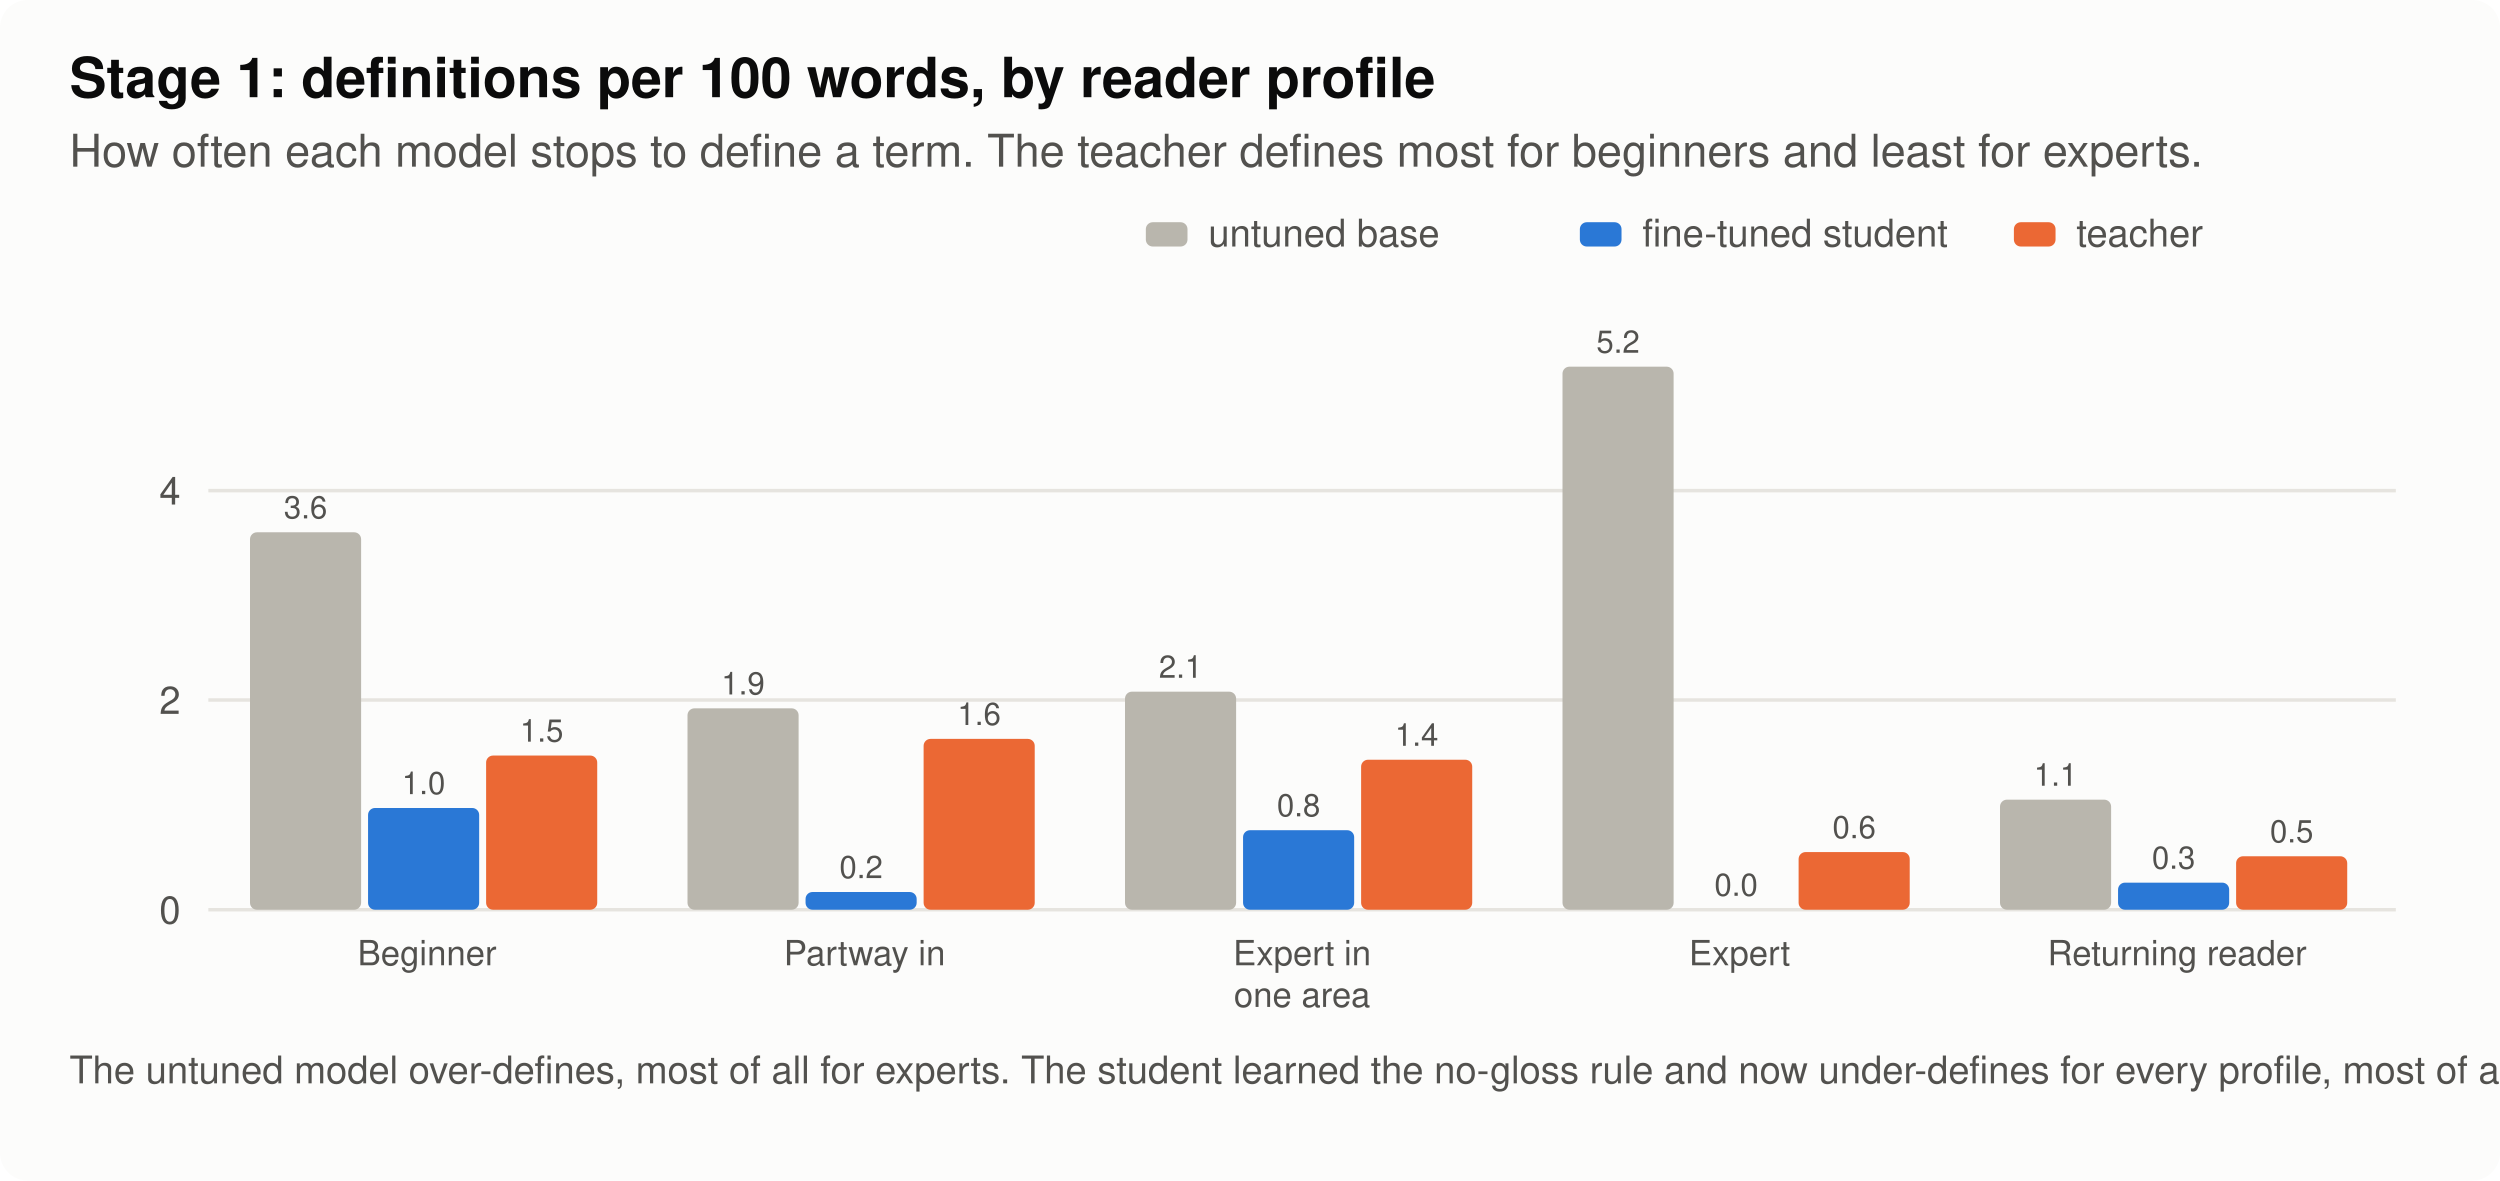
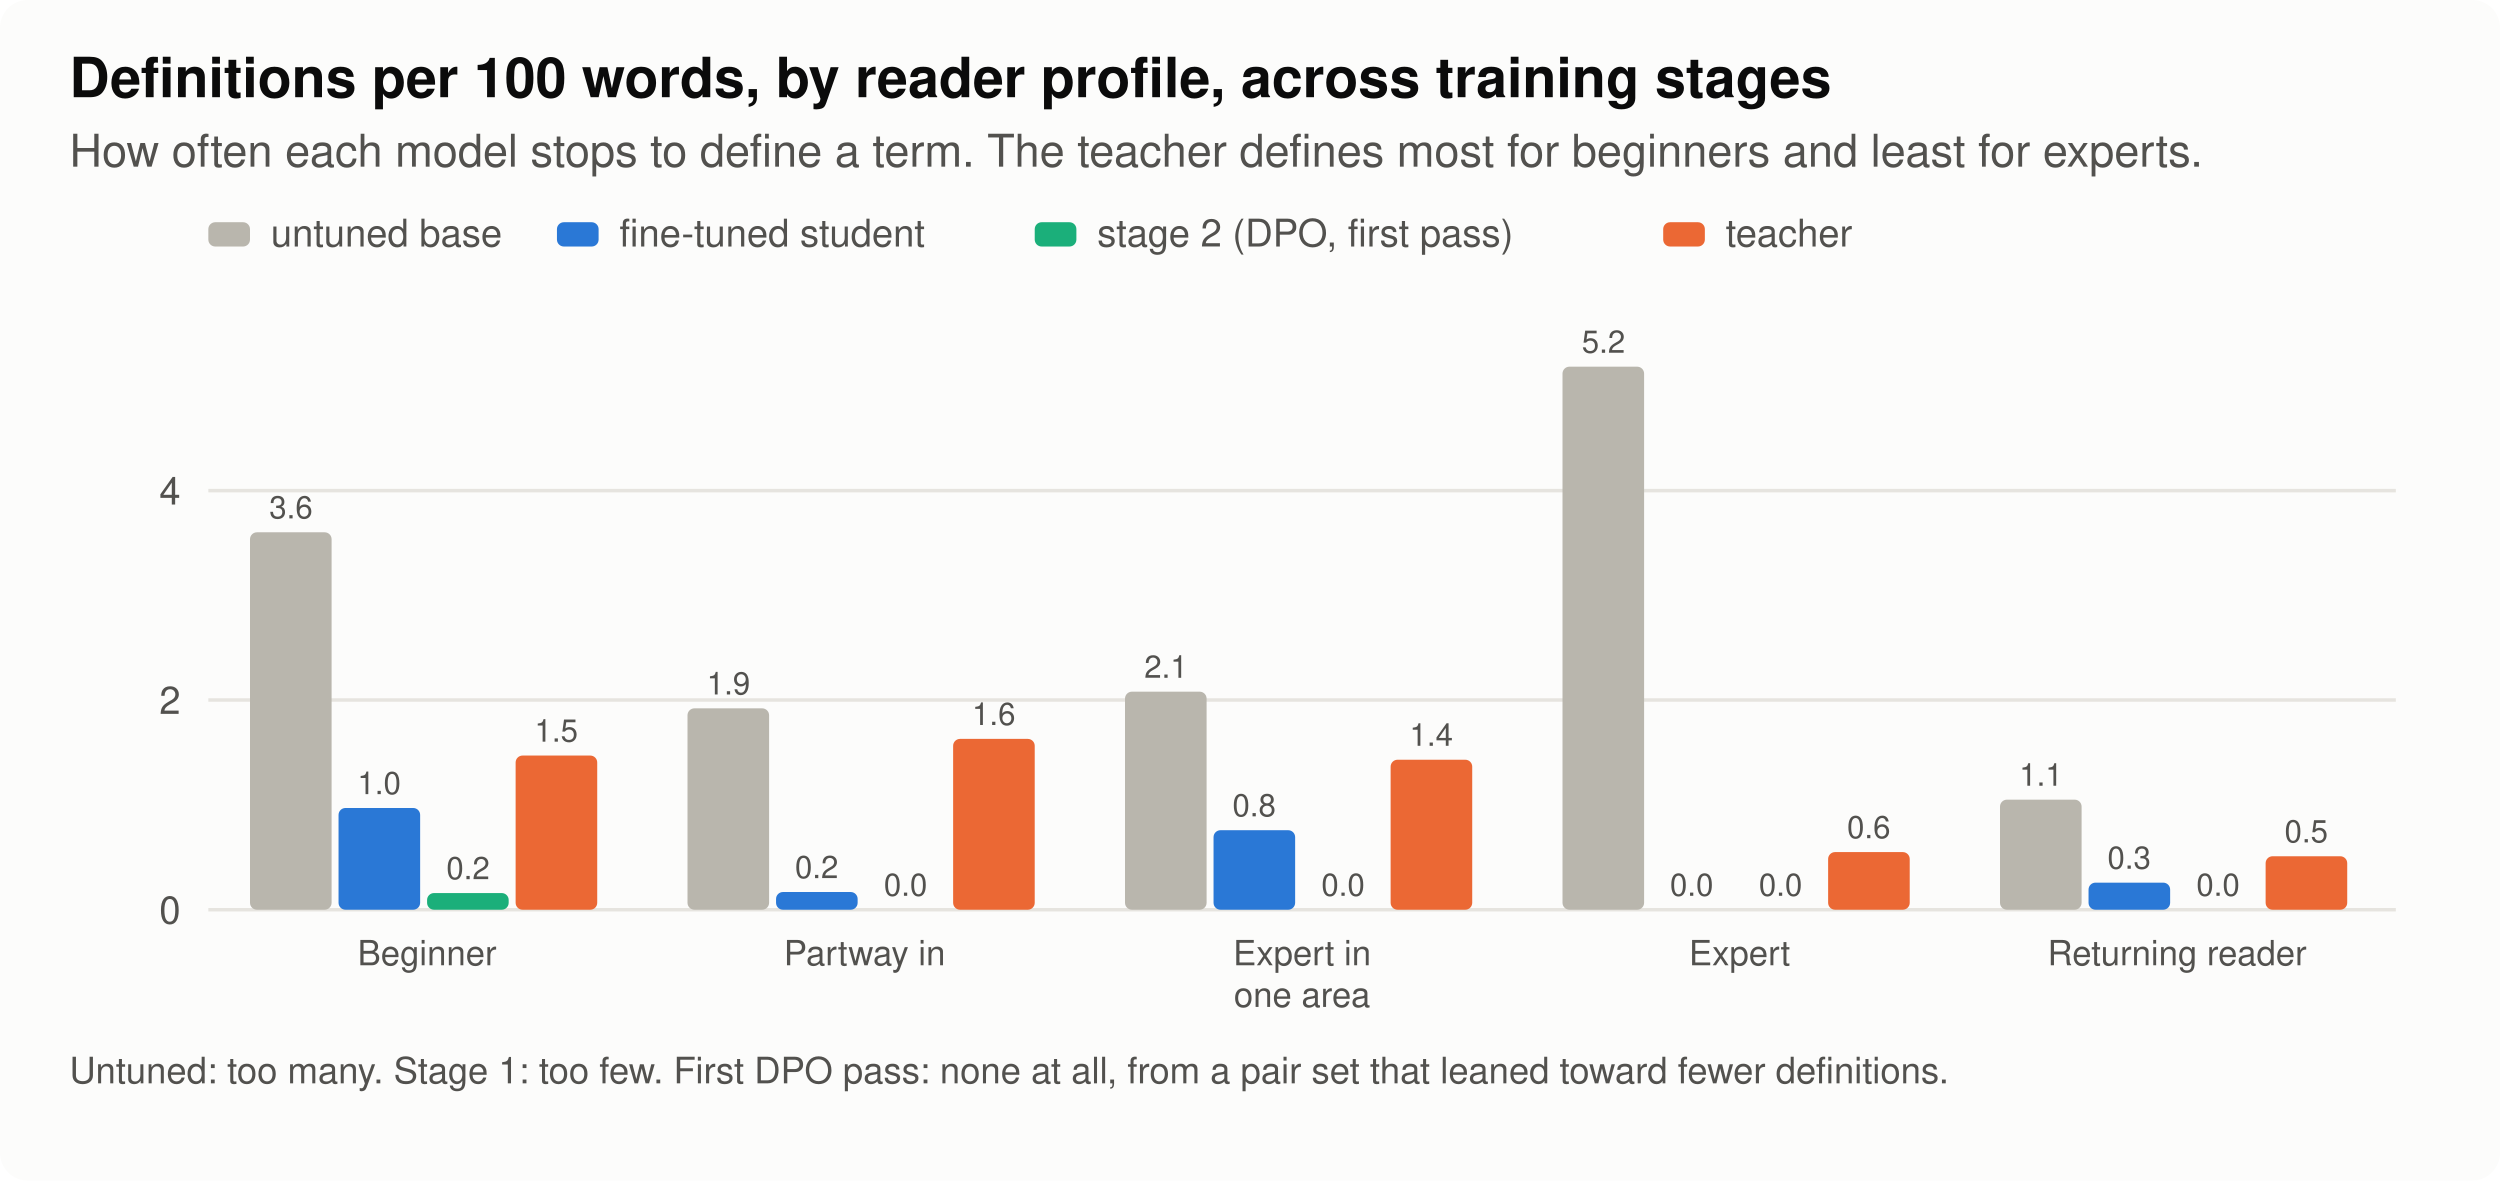
<svg xmlns="http://www.w3.org/2000/svg" width="720" height="340" viewBox="0 0 720 340" role="img" aria-labelledby="t d" font-family="-apple-system, 'Segoe UI', Helvetica, Arial, sans-serif" font-size="13">
  <rect width="720" height="340" fill="#fcfcfb" rx="8" />
-   <text x="20.0" y="28.0" font-size="16" fill="#0b0b0b" text-anchor="start" font-weight="600">Stage 1: definitions per 100 words, by reader profile</text>
+   <text x="20.0" y="28.0" font-size="16" fill="#0b0b0b" text-anchor="start" font-weight="600">Definitions per 100 words, by reader profile, across training stages</text>
  <text x="20.0" y="48.0" font-size="13" fill="#52514e" text-anchor="start" font-weight="normal">How often each model stops to define a term. The teacher defines most for beginners and least for experts.</text>
  <line x1="60" x2="690" y1="262.0" y2="262.0" stroke="#e6e4df" />
  <text x="52.0" y="266.0" font-size="11" fill="#52514e" text-anchor="end" font-weight="normal">0</text>
  <line x1="60" x2="690" y1="201.6" y2="201.6" stroke="#e6e4df" />
  <text x="52.0" y="205.6" font-size="11" fill="#52514e" text-anchor="end" font-weight="normal">2</text>
  <line x1="60" x2="690" y1="141.3" y2="141.3" stroke="#e6e4df" />
  <text x="52.0" y="145.3" font-size="11" fill="#52514e" text-anchor="end" font-weight="normal">4</text>
-   <rect x="72.0" y="153.3" width="32.0" height="108.7" rx="2" fill="#b9b6ad" />
-   <text x="88.0" y="149.3" font-size="9" fill="#52514e" text-anchor="middle" font-weight="normal">3.6</text>
-   <rect x="106.0" y="232.7" width="32.0" height="29.3" rx="2" fill="#2a78d6" />
-   <text x="122.0" y="228.7" font-size="9" fill="#52514e" text-anchor="middle" font-weight="normal">1.0</text>
-   <rect x="140.0" y="217.6" width="32.0" height="44.4" rx="2" fill="#eb6834" />
-   <text x="156.0" y="213.6" font-size="9" fill="#52514e" text-anchor="middle" font-weight="normal">1.5</text>
+   <rect x="72.0" y="153.3" width="23.5" height="108.7" rx="2" fill="#b9b6ad" />
+   <text x="83.8" y="149.3" font-size="9" fill="#52514e" text-anchor="middle" font-weight="normal">3.6</text>
+   <rect x="97.5" y="232.7" width="23.5" height="29.3" rx="2" fill="#2a78d6" />
+   <text x="109.2" y="228.7" font-size="9" fill="#52514e" text-anchor="middle" font-weight="normal">1.0</text>
+   <rect x="123.0" y="257.2" width="23.5" height="4.8" rx="2" fill="#1baf7a" />
+   <text x="134.8" y="253.2" font-size="9" fill="#52514e" text-anchor="middle" font-weight="normal">0.2</text>
+   <rect x="148.5" y="217.6" width="23.5" height="44.4" rx="2" fill="#eb6834" />
+   <text x="160.2" y="213.6" font-size="9" fill="#52514e" text-anchor="middle" font-weight="normal">1.5</text>
  <text x="123.0" y="278.0" font-size="10" fill="#52514e" text-anchor="middle" font-weight="normal">Beginner</text>
-   <rect x="198.0" y="204.0" width="32.0" height="58.0" rx="2" fill="#b9b6ad" />
-   <text x="214.0" y="200.0" font-size="9" fill="#52514e" text-anchor="middle" font-weight="normal">1.9</text>
-   <rect x="232.0" y="256.9" width="32.0" height="5.1" rx="2" fill="#2a78d6" />
-   <text x="248.0" y="252.9" font-size="9" fill="#52514e" text-anchor="middle" font-weight="normal">0.2</text>
-   <rect x="266.0" y="212.8" width="32.0" height="49.2" rx="2" fill="#eb6834" />
-   <text x="282.0" y="208.8" font-size="9" fill="#52514e" text-anchor="middle" font-weight="normal">1.6</text>
+   <rect x="198.0" y="204.0" width="23.5" height="58.0" rx="2" fill="#b9b6ad" />
+   <text x="209.8" y="200.0" font-size="9" fill="#52514e" text-anchor="middle" font-weight="normal">1.9</text>
+   <rect x="223.5" y="256.9" width="23.5" height="5.1" rx="2" fill="#2a78d6" />
+   <text x="235.2" y="252.9" font-size="9" fill="#52514e" text-anchor="middle" font-weight="normal">0.2</text>
+   <rect x="249.0" y="262.0" width="23.5" height="0.0" rx="2" fill="#1baf7a" />
+   <text x="260.8" y="258.0" font-size="9" fill="#52514e" text-anchor="middle" font-weight="normal">0.0</text>
+   <rect x="274.5" y="212.8" width="23.5" height="49.2" rx="2" fill="#eb6834" />
+   <text x="286.2" y="208.8" font-size="9" fill="#52514e" text-anchor="middle" font-weight="normal">1.6</text>
  <text x="249.0" y="278.0" font-size="10" fill="#52514e" text-anchor="middle" font-weight="normal">Partway in</text>
-   <rect x="324.0" y="199.2" width="32.0" height="62.8" rx="2" fill="#b9b6ad" />
-   <text x="340.0" y="195.2" font-size="9" fill="#52514e" text-anchor="middle" font-weight="normal">2.1</text>
-   <rect x="358.0" y="239.1" width="32.0" height="22.9" rx="2" fill="#2a78d6" />
-   <text x="374.0" y="235.1" font-size="9" fill="#52514e" text-anchor="middle" font-weight="normal">0.8</text>
-   <rect x="392.0" y="218.8" width="32.0" height="43.2" rx="2" fill="#eb6834" />
-   <text x="408.0" y="214.8" font-size="9" fill="#52514e" text-anchor="middle" font-weight="normal">1.4</text>
+   <rect x="324.0" y="199.2" width="23.5" height="62.8" rx="2" fill="#b9b6ad" />
+   <text x="335.8" y="195.2" font-size="9" fill="#52514e" text-anchor="middle" font-weight="normal">2.1</text>
+   <rect x="349.5" y="239.1" width="23.5" height="22.9" rx="2" fill="#2a78d6" />
+   <text x="361.2" y="235.1" font-size="9" fill="#52514e" text-anchor="middle" font-weight="normal">0.8</text>
+   <rect x="375.0" y="262.0" width="23.5" height="0.0" rx="2" fill="#1baf7a" />
+   <text x="386.8" y="258.0" font-size="9" fill="#52514e" text-anchor="middle" font-weight="normal">0.0</text>
+   <rect x="400.5" y="218.8" width="23.5" height="43.2" rx="2" fill="#eb6834" />
+   <text x="412.2" y="214.8" font-size="9" fill="#52514e" text-anchor="middle" font-weight="normal">1.4</text>
  <text x="375.0" y="278.0" font-size="10" fill="#52514e" text-anchor="middle" font-weight="normal">Expert in</text>
  <text x="375.0" y="290.0" font-size="10" fill="#52514e" text-anchor="middle" font-weight="normal">one area</text>
-   <rect x="450.0" y="105.6" width="32.0" height="156.4" rx="2" fill="#b9b6ad" />
-   <text x="466.0" y="101.6" font-size="9" fill="#52514e" text-anchor="middle" font-weight="normal">5.2</text>
-   <rect x="484.0" y="262.0" width="32.0" height="0.0" rx="2" fill="#2a78d6" />
-   <text x="500.0" y="258.0" font-size="9" fill="#52514e" text-anchor="middle" font-weight="normal">0.0</text>
-   <rect x="518.0" y="245.4" width="32.0" height="16.6" rx="2" fill="#eb6834" />
-   <text x="534.0" y="241.4" font-size="9" fill="#52514e" text-anchor="middle" font-weight="normal">0.6</text>
+   <rect x="450.0" y="105.6" width="23.5" height="156.4" rx="2" fill="#b9b6ad" />
+   <text x="461.8" y="101.6" font-size="9" fill="#52514e" text-anchor="middle" font-weight="normal">5.2</text>
+   <rect x="475.5" y="262.0" width="23.5" height="0.0" rx="2" fill="#2a78d6" />
+   <text x="487.2" y="258.0" font-size="9" fill="#52514e" text-anchor="middle" font-weight="normal">0.0</text>
+   <rect x="501.0" y="262.0" width="23.5" height="0.0" rx="2" fill="#1baf7a" />
+   <text x="512.8" y="258.0" font-size="9" fill="#52514e" text-anchor="middle" font-weight="normal">0.0</text>
+   <rect x="526.5" y="245.4" width="23.5" height="16.6" rx="2" fill="#eb6834" />
+   <text x="538.2" y="241.4" font-size="9" fill="#52514e" text-anchor="middle" font-weight="normal">0.6</text>
  <text x="501.0" y="278.0" font-size="10" fill="#52514e" text-anchor="middle" font-weight="normal">Expert</text>
-   <rect x="576.0" y="230.3" width="32.0" height="31.7" rx="2" fill="#b9b6ad" />
-   <text x="592.0" y="226.3" font-size="9" fill="#52514e" text-anchor="middle" font-weight="normal">1.1</text>
-   <rect x="610.0" y="254.2" width="32.0" height="7.8" rx="2" fill="#2a78d6" />
-   <text x="626.0" y="250.2" font-size="9" fill="#52514e" text-anchor="middle" font-weight="normal">0.3</text>
-   <rect x="644.0" y="246.6" width="32.0" height="15.4" rx="2" fill="#eb6834" />
-   <text x="660.0" y="242.6" font-size="9" fill="#52514e" text-anchor="middle" font-weight="normal">0.5</text>
+   <rect x="576.0" y="230.3" width="23.5" height="31.7" rx="2" fill="#b9b6ad" />
+   <text x="587.8" y="226.3" font-size="9" fill="#52514e" text-anchor="middle" font-weight="normal">1.1</text>
+   <rect x="601.5" y="254.2" width="23.5" height="7.8" rx="2" fill="#2a78d6" />
+   <text x="613.2" y="250.2" font-size="9" fill="#52514e" text-anchor="middle" font-weight="normal">0.3</text>
+   <rect x="627.0" y="262.0" width="23.5" height="0.0" rx="2" fill="#1baf7a" />
+   <text x="638.8" y="258.0" font-size="9" fill="#52514e" text-anchor="middle" font-weight="normal">0.0</text>
+   <rect x="652.5" y="246.6" width="23.5" height="15.4" rx="2" fill="#eb6834" />
+   <text x="664.2" y="242.6" font-size="9" fill="#52514e" text-anchor="middle" font-weight="normal">0.5</text>
  <text x="627.0" y="278.0" font-size="10" fill="#52514e" text-anchor="middle" font-weight="normal">Returning reader</text>
-   <rect x="330" y="64" width="12" height="7" rx="2" fill="#b9b6ad" />
-   <text x="348.0" y="71.0" font-size="11" fill="#52514e" text-anchor="start" font-weight="normal">untuned base</text>
-   <rect x="455" y="64" width="12" height="7" rx="2" fill="#2a78d6" />
-   <text x="473.0" y="71.0" font-size="11" fill="#52514e" text-anchor="start" font-weight="normal">fine-tuned student</text>
-   <rect x="580" y="64" width="12" height="7" rx="2" fill="#eb6834" />
-   <text x="598.0" y="71.0" font-size="11" fill="#52514e" text-anchor="start" font-weight="normal">teacher</text>
-   <text x="20.0" y="312.0" font-size="11" fill="#52514e" text-anchor="start" font-weight="normal">The untuned model over-defines, most of all for experts. The student learned the no-gloss rule and now under-defines for every profile, most of all partway in.</text>
+   <rect x="60" y="64" width="12" height="7" rx="2" fill="#b9b6ad" />
+   <text x="78.0" y="71.0" font-size="11" fill="#52514e" text-anchor="start" font-weight="normal">untuned base</text>
+   <rect x="160.4" y="64" width="12" height="7" rx="2" fill="#2a78d6" />
+   <text x="178.4" y="71.0" font-size="11" fill="#52514e" text-anchor="start" font-weight="normal">fine-tuned student</text>
+   <rect x="298.0" y="64" width="12" height="7" rx="2" fill="#1baf7a" />
+   <text x="316.0" y="71.0" font-size="11" fill="#52514e" text-anchor="start" font-weight="normal">stage 2 (DPO, first pass)</text>
+   <rect x="479.0" y="64" width="12" height="7" rx="2" fill="#eb6834" />
+   <text x="497.0" y="71.0" font-size="11" fill="#52514e" text-anchor="start" font-weight="normal">teacher</text>
+   <text x="20.0" y="312.0" font-size="10.5" fill="#52514e" text-anchor="start" font-weight="normal">Untuned: too many. Stage 1: too few. First DPO pass: none at all, from a pair set that leaned toward fewer definitions.</text>
</svg>
